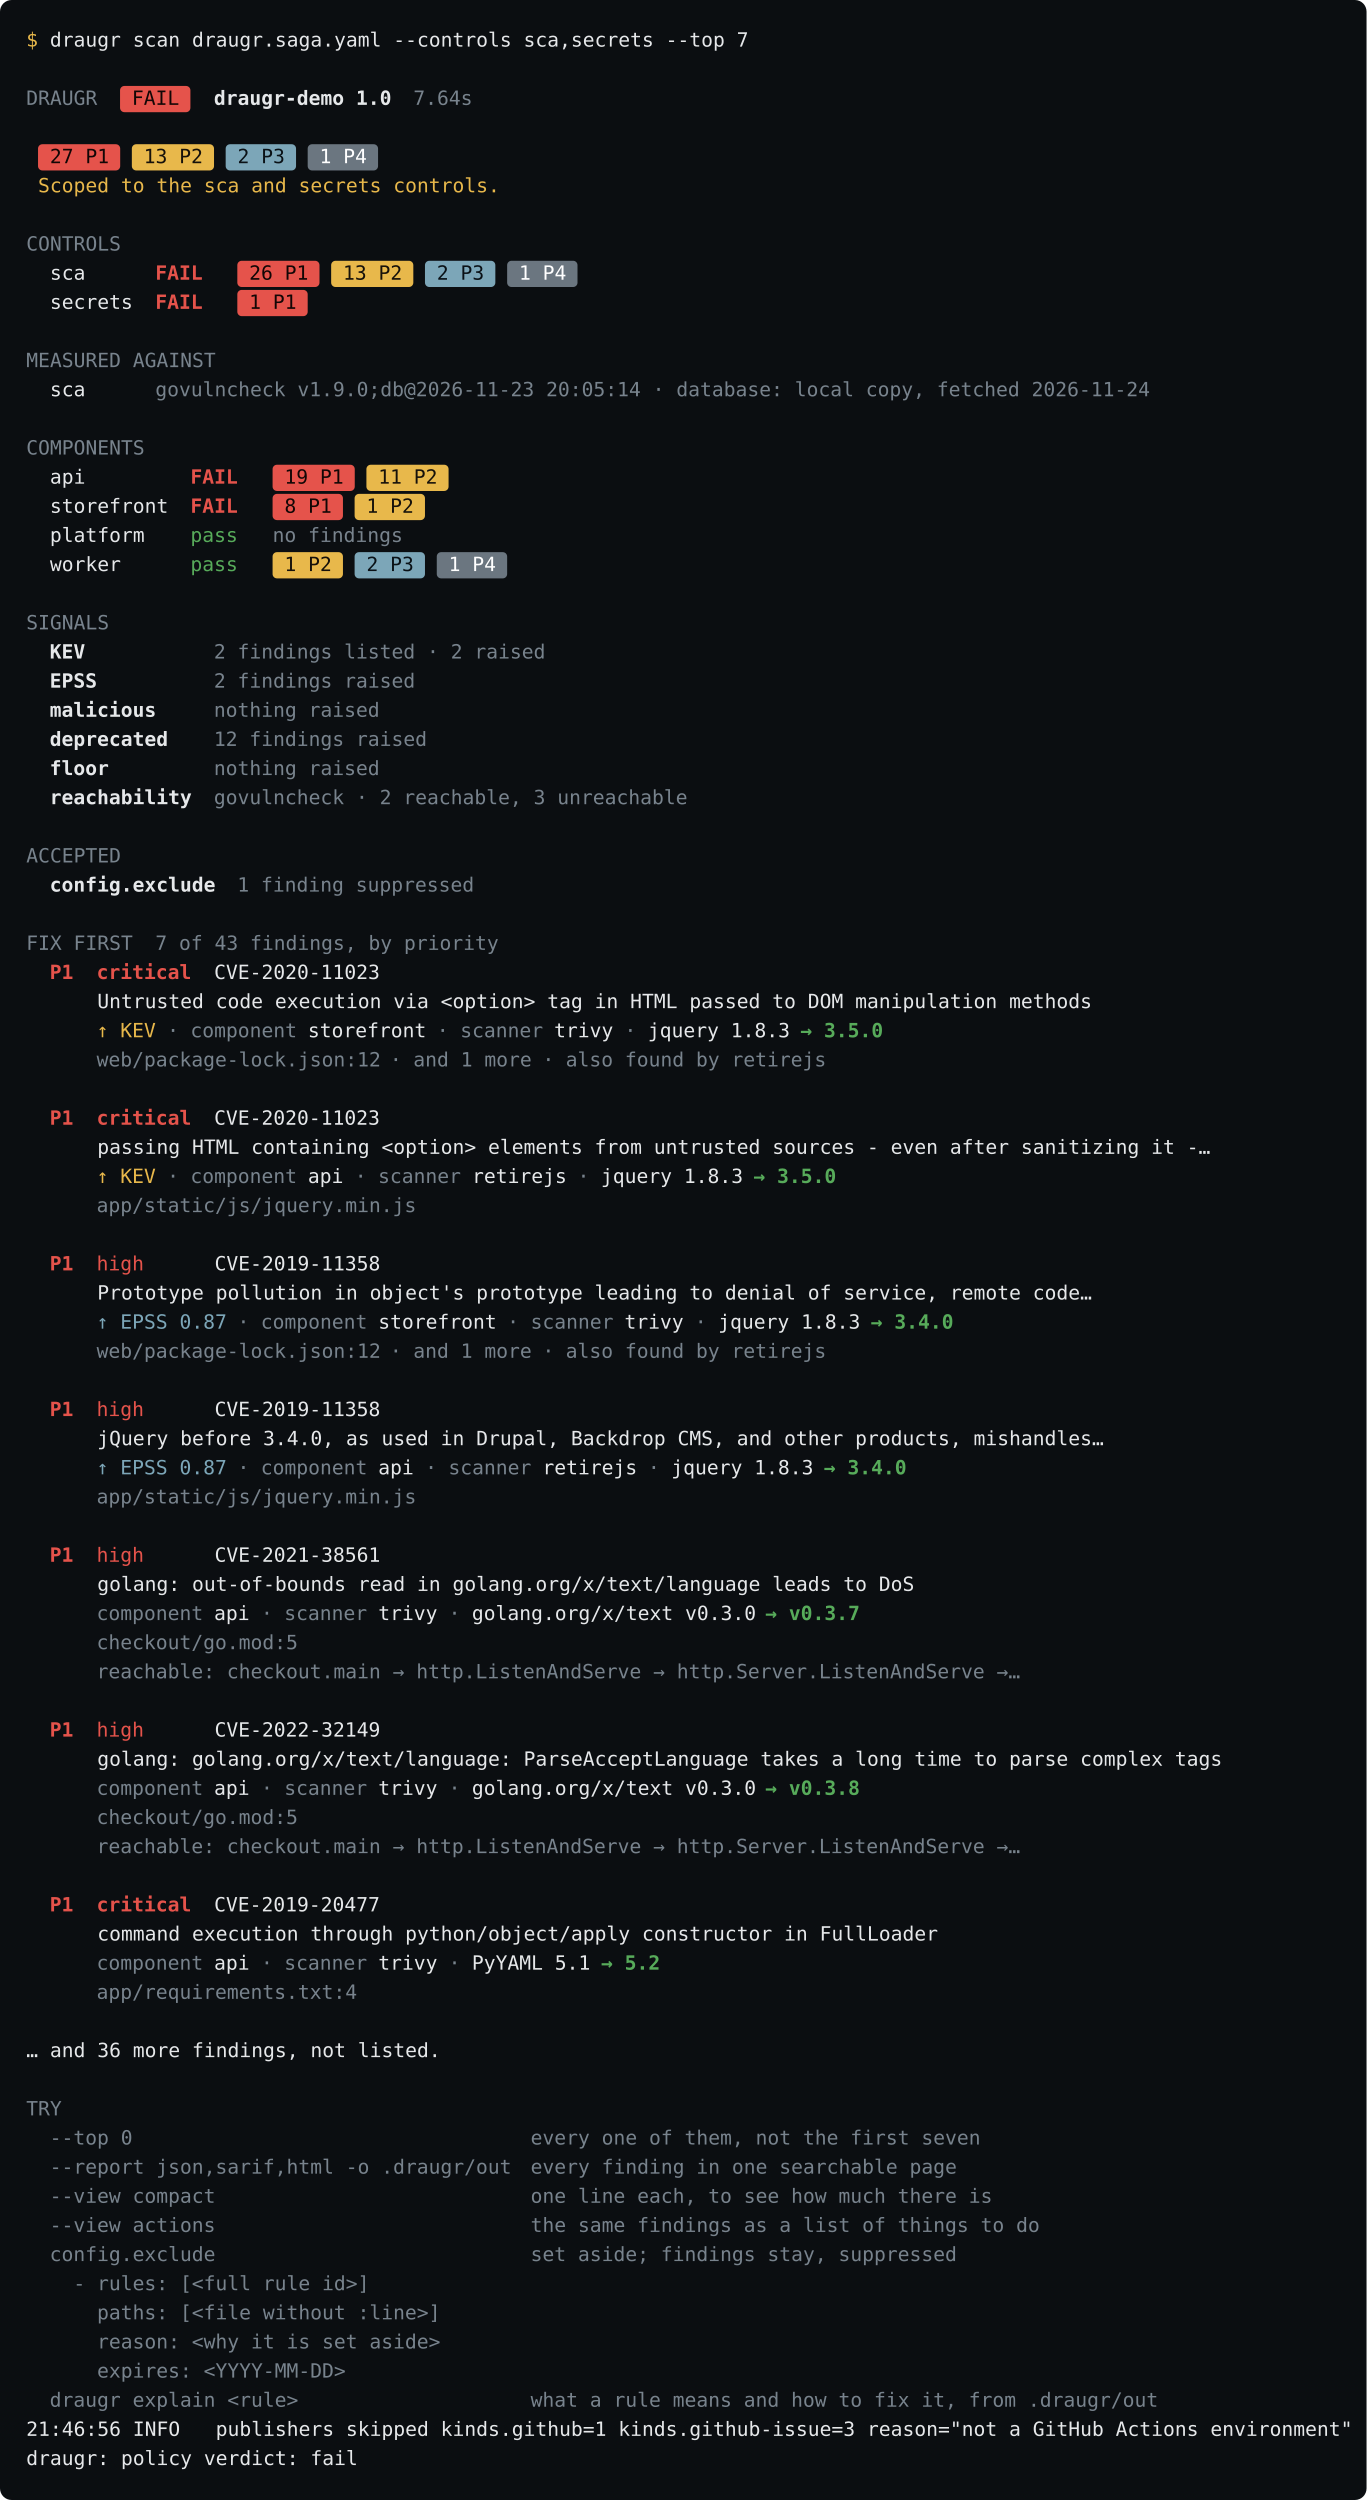
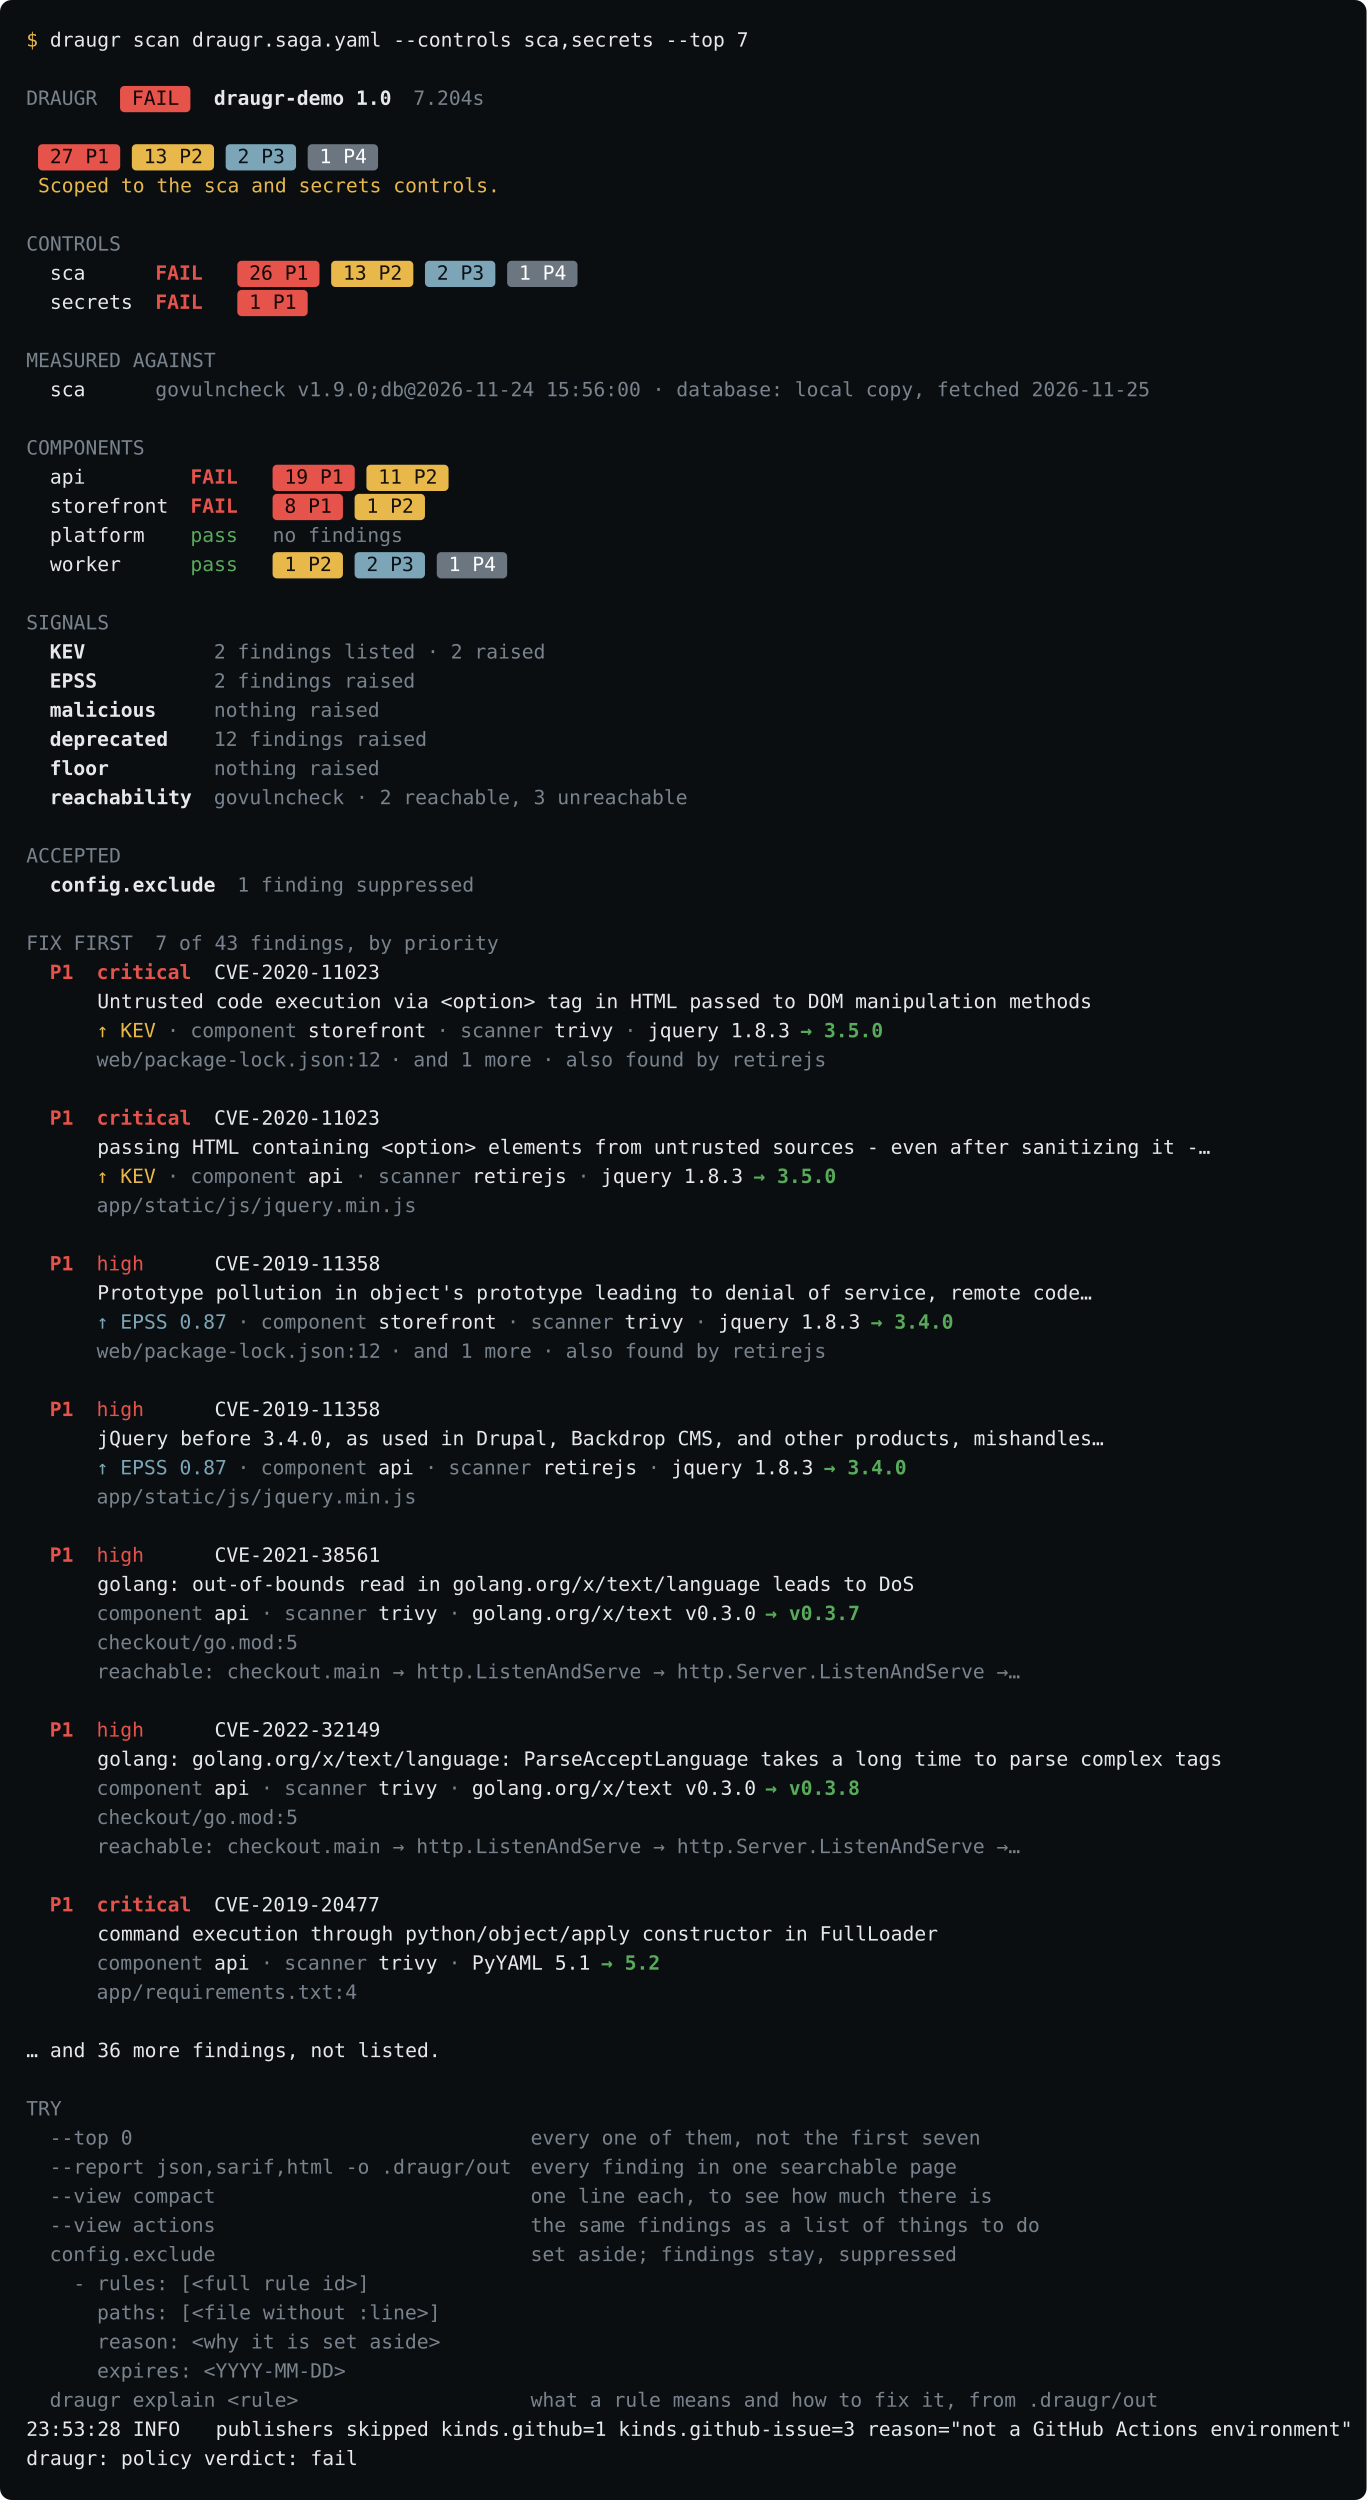
- <svg xmlns="http://www.w3.org/2000/svg" data-release="0.189.3" width="938" height="1716" viewBox="0 0 938 1716" font-family="&quot;JetBrains Mono&quot;,&quot;SFMono-Regular&quot;,ui-monospace,&quot;Menlo&quot;,&quot;DejaVu Sans Mono&quot;,monospace" font-size="13.5">
+ <svg xmlns="http://www.w3.org/2000/svg" data-release="0.189.4" width="938" height="1716" viewBox="0 0 938 1716" font-family="&quot;JetBrains Mono&quot;,&quot;SFMono-Regular&quot;,ui-monospace,&quot;Menlo&quot;,&quot;DejaVu Sans Mono&quot;,monospace" font-size="13.5">
  <rect width="100%" height="100%" rx="8" fill="#0b0e11" />
  <text x="18.0" y="32.0" fill="rgb(232,184,75)" xml:space="preserve">$</text>
  <text x="26.1" y="32.0" fill="#e6e8ea" xml:space="preserve"> draugr scan draugr.saga.yaml --controls sca,secrets --top 7</text>
  <text x="18.0" y="72.0" fill="rgb(120,131,141)" xml:space="preserve">DRAUGR</text>
  <rect x="82.4" y="59.0" width="48.3" height="18.0" rx="3" fill="rgb(229,83,75)" />
  <text x="82.4" y="72.0" fill="rgb(18,6,5)" xml:space="preserve"> FAIL </text>
  <text x="146.8" y="72.0" fill="#e6e8ea" font-weight="600" xml:space="preserve">draugr-demo 1.0</text>
-   <text x="283.7" y="72.0" fill="rgb(120,131,141)" xml:space="preserve">7.64s</text>
+   <text x="283.7" y="72.0" fill="rgb(120,131,141)" xml:space="preserve">7.204s</text>
  <rect x="26.1" y="99.0" width="56.4" height="18.0" rx="3" fill="rgb(229,83,75)" />
  <text x="26.1" y="112.0" fill="rgb(18,6,5)" xml:space="preserve"> 27 P1 </text>
  <rect x="90.5" y="99.0" width="56.4" height="18.0" rx="3" fill="rgb(232,184,75)" />
  <text x="90.5" y="112.0" fill="rgb(22,17,10)" xml:space="preserve"> 13 P2 </text>
  <rect x="154.9" y="99.0" width="48.3" height="18.0" rx="3" fill="rgb(124,166,184)" />
  <text x="154.9" y="112.0" fill="rgb(10,17,22)" xml:space="preserve"> 2 P3 </text>
  <rect x="211.2" y="99.0" width="48.3" height="18.0" rx="3" fill="rgb(107,118,128)" />
  <text x="211.2" y="112.0" fill="rgb(255,255,255)" xml:space="preserve"> 1 P4 </text>
  <text x="26.1" y="132.0" fill="rgb(232,184,75)" xml:space="preserve">Scoped to the sca and secrets controls.</text>
  <text x="18.0" y="172.0" fill="rgb(120,131,141)" xml:space="preserve">CONTROLS</text>
  <text x="18.0" y="192.0" fill="#e6e8ea" xml:space="preserve">  sca      </text>
  <text x="106.6" y="192.0" fill="rgb(229,83,75)" font-weight="600" xml:space="preserve">FAIL </text>
  <rect x="162.9" y="179.0" width="56.4" height="18.0" rx="3" fill="rgb(229,83,75)" />
  <text x="162.9" y="192.0" fill="rgb(18,6,5)" xml:space="preserve"> 26 P1 </text>
  <rect x="227.3" y="179.0" width="56.4" height="18.0" rx="3" fill="rgb(232,184,75)" />
  <text x="227.3" y="192.0" fill="rgb(22,17,10)" xml:space="preserve"> 13 P2 </text>
  <rect x="291.7" y="179.0" width="48.3" height="18.0" rx="3" fill="rgb(124,166,184)" />
  <text x="291.7" y="192.0" fill="rgb(10,17,22)" xml:space="preserve"> 2 P3 </text>
  <rect x="348.1" y="179.0" width="48.3" height="18.0" rx="3" fill="rgb(107,118,128)" />
  <text x="348.1" y="192.0" fill="rgb(255,255,255)" xml:space="preserve"> 1 P4 </text>
  <text x="18.0" y="212.0" fill="#e6e8ea" xml:space="preserve">  secrets  </text>
  <text x="106.6" y="212.0" fill="rgb(229,83,75)" font-weight="600" xml:space="preserve">FAIL </text>
  <rect x="162.9" y="199.0" width="48.3" height="18.0" rx="3" fill="rgb(229,83,75)" />
  <text x="162.9" y="212.0" fill="rgb(18,6,5)" xml:space="preserve"> 1 P1 </text>
  <text x="18.0" y="252.0" fill="rgb(120,131,141)" xml:space="preserve">MEASURED AGAINST</text>
  <text x="18.0" y="272.0" fill="#e6e8ea" xml:space="preserve">  sca      </text>
-   <text x="106.6" y="272.0" fill="rgb(120,131,141)" xml:space="preserve">govulncheck v1.9.0;db@2026-11-23 20:05:14 · database: local copy, fetched 2026-11-24</text>
+   <text x="106.6" y="272.0" fill="rgb(120,131,141)" xml:space="preserve">govulncheck v1.9.0;db@2026-11-24 15:56:00 · database: local copy, fetched 2026-11-25</text>
  <text x="18.0" y="312.0" fill="rgb(120,131,141)" xml:space="preserve">COMPONENTS</text>
  <text x="18.0" y="332.0" fill="#e6e8ea" xml:space="preserve">  api         </text>
  <text x="130.7" y="332.0" fill="rgb(229,83,75)" font-weight="600" xml:space="preserve">FAIL </text>
  <rect x="187.1" y="319.0" width="56.4" height="18.0" rx="3" fill="rgb(229,83,75)" />
  <text x="187.1" y="332.0" fill="rgb(18,6,5)" xml:space="preserve"> 19 P1 </text>
  <rect x="251.5" y="319.0" width="56.4" height="18.0" rx="3" fill="rgb(232,184,75)" />
  <text x="251.5" y="332.0" fill="rgb(22,17,10)" xml:space="preserve"> 11 P2 </text>
  <text x="18.0" y="352.0" fill="#e6e8ea" xml:space="preserve">  storefront  </text>
  <text x="130.7" y="352.0" fill="rgb(229,83,75)" font-weight="600" xml:space="preserve">FAIL </text>
  <rect x="187.1" y="339.0" width="48.3" height="18.0" rx="3" fill="rgb(229,83,75)" />
  <text x="187.1" y="352.0" fill="rgb(18,6,5)" xml:space="preserve"> 8 P1 </text>
  <rect x="243.4" y="339.0" width="48.3" height="18.0" rx="3" fill="rgb(232,184,75)" />
  <text x="243.4" y="352.0" fill="rgb(22,17,10)" xml:space="preserve"> 1 P2 </text>
  <text x="18.0" y="372.0" fill="#e6e8ea" xml:space="preserve">  platform    </text>
  <text x="130.7" y="372.0" fill="rgb(87,171,90)" xml:space="preserve">pass </text>
  <text x="187.1" y="372.0" fill="rgb(120,131,141)" xml:space="preserve">no findings</text>
  <text x="18.0" y="392.0" fill="#e6e8ea" xml:space="preserve">  worker      </text>
  <text x="130.7" y="392.0" fill="rgb(87,171,90)" xml:space="preserve">pass </text>
  <rect x="187.1" y="379.0" width="48.3" height="18.0" rx="3" fill="rgb(232,184,75)" />
  <text x="187.1" y="392.0" fill="rgb(22,17,10)" xml:space="preserve"> 1 P2 </text>
  <rect x="243.4" y="379.0" width="48.3" height="18.0" rx="3" fill="rgb(124,166,184)" />
  <text x="243.4" y="392.0" fill="rgb(10,17,22)" xml:space="preserve"> 2 P3 </text>
  <rect x="299.8" y="379.0" width="48.3" height="18.0" rx="3" fill="rgb(107,118,128)" />
  <text x="299.8" y="392.0" fill="rgb(255,255,255)" xml:space="preserve"> 1 P4 </text>
  <text x="18.0" y="432.0" fill="rgb(120,131,141)" xml:space="preserve">SIGNALS</text>
  <text x="34.1" y="452.0" fill="#e6e8ea" font-weight="600" xml:space="preserve">KEV</text>
  <text x="146.8" y="452.0" fill="rgb(120,131,141)" xml:space="preserve">2 findings listed · 2 raised</text>
  <text x="34.1" y="472.0" fill="#e6e8ea" font-weight="600" xml:space="preserve">EPSS</text>
  <text x="146.8" y="472.0" fill="rgb(120,131,141)" xml:space="preserve">2 findings raised</text>
  <text x="34.1" y="492.0" fill="#e6e8ea" font-weight="600" xml:space="preserve">malicious</text>
  <text x="146.8" y="492.0" fill="rgb(120,131,141)" xml:space="preserve">nothing raised</text>
  <text x="34.1" y="512.0" fill="#e6e8ea" font-weight="600" xml:space="preserve">deprecated</text>
  <text x="146.8" y="512.0" fill="rgb(120,131,141)" xml:space="preserve">12 findings raised</text>
  <text x="34.1" y="532.0" fill="#e6e8ea" font-weight="600" xml:space="preserve">floor</text>
  <text x="146.8" y="532.0" fill="rgb(120,131,141)" xml:space="preserve">nothing raised</text>
  <text x="34.1" y="552.0" fill="#e6e8ea" font-weight="600" xml:space="preserve">reachability</text>
  <text x="146.8" y="552.0" fill="rgb(120,131,141)" xml:space="preserve">govulncheck · 2 reachable, 3 unreachable</text>
  <text x="18.0" y="592.0" fill="rgb(120,131,141)" xml:space="preserve">ACCEPTED</text>
  <text x="34.1" y="612.0" fill="#e6e8ea" font-weight="600" xml:space="preserve">config.exclude</text>
  <text x="162.9" y="612.0" fill="rgb(120,131,141)" xml:space="preserve">1 finding suppressed</text>
  <text x="18.0" y="652.0" fill="rgb(120,131,141)" xml:space="preserve">FIX FIRST</text>
  <text x="106.6" y="652.0" fill="rgb(120,131,141)" xml:space="preserve">7 of 43 findings, by priority</text>
  <text x="34.1" y="672.0" fill="rgb(229,83,75)" font-weight="600" xml:space="preserve">P1</text>
  <text x="66.3" y="672.0" fill="rgb(229,83,75)" font-weight="600" xml:space="preserve">critical</text>
  <text x="130.7" y="672.0" fill="#e6e8ea" xml:space="preserve">  CVE-2020-11023</text>
  <text x="18.0" y="692.0" fill="#e6e8ea" xml:space="preserve">      Untrusted code execution via &lt;option&gt; tag in HTML passed to DOM manipulation methods</text>
  <text x="66.3" y="712.0" fill="rgb(232,184,75)" xml:space="preserve">↑ KEV</text>
  <text x="106.6" y="712.0" fill="rgb(120,131,141)" xml:space="preserve"> · </text>
  <text x="130.7" y="712.0" fill="rgb(120,131,141)" xml:space="preserve">component</text>
  <text x="203.2" y="712.0" fill="#e6e8ea" xml:space="preserve"> storefront</text>
  <text x="291.7" y="712.0" fill="rgb(120,131,141)" xml:space="preserve"> · </text>
  <text x="315.9" y="712.0" fill="rgb(120,131,141)" xml:space="preserve">scanner</text>
  <text x="372.2" y="712.0" fill="#e6e8ea" xml:space="preserve"> trivy</text>
  <text x="420.5" y="712.0" fill="rgb(120,131,141)" xml:space="preserve"> · </text>
  <text x="444.7" y="712.0" fill="#e6e8ea" xml:space="preserve">jquery 1.8.3 </text>
  <text x="549.3" y="712.0" fill="rgb(87,171,90)" font-weight="600" xml:space="preserve">→ 3.5.0</text>
  <text x="66.3" y="732.0" fill="rgb(120,131,141)" xml:space="preserve">web/package-lock.json:12</text>
  <text x="259.5" y="732.0" fill="rgb(120,131,141)" xml:space="preserve"> · </text>
  <text x="283.7" y="732.0" fill="rgb(120,131,141)" xml:space="preserve">and 1 more</text>
  <text x="364.2" y="732.0" fill="rgb(120,131,141)" xml:space="preserve"> · </text>
  <text x="388.3" y="732.0" fill="rgb(120,131,141)" xml:space="preserve">also found by retirejs</text>
  <text x="34.1" y="772.0" fill="rgb(229,83,75)" font-weight="600" xml:space="preserve">P1</text>
  <text x="66.3" y="772.0" fill="rgb(229,83,75)" font-weight="600" xml:space="preserve">critical</text>
  <text x="130.7" y="772.0" fill="#e6e8ea" xml:space="preserve">  CVE-2020-11023</text>
  <text x="18.0" y="792.0" fill="#e6e8ea" xml:space="preserve">      passing HTML containing &lt;option&gt; elements from untrusted sources - even after sanitizing it -…</text>
  <text x="66.3" y="812.0" fill="rgb(232,184,75)" xml:space="preserve">↑ KEV</text>
  <text x="106.6" y="812.0" fill="rgb(120,131,141)" xml:space="preserve"> · </text>
  <text x="130.7" y="812.0" fill="rgb(120,131,141)" xml:space="preserve">component</text>
  <text x="203.2" y="812.0" fill="#e6e8ea" xml:space="preserve"> api</text>
  <text x="235.4" y="812.0" fill="rgb(120,131,141)" xml:space="preserve"> · </text>
  <text x="259.5" y="812.0" fill="rgb(120,131,141)" xml:space="preserve">scanner</text>
  <text x="315.9" y="812.0" fill="#e6e8ea" xml:space="preserve"> retirejs</text>
  <text x="388.3" y="812.0" fill="rgb(120,131,141)" xml:space="preserve"> · </text>
  <text x="412.5" y="812.0" fill="#e6e8ea" xml:space="preserve">jquery 1.8.3 </text>
  <text x="517.1" y="812.0" fill="rgb(87,171,90)" font-weight="600" xml:space="preserve">→ 3.5.0</text>
  <text x="66.3" y="832.0" fill="rgb(120,131,141)" xml:space="preserve">app/static/js/jquery.min.js</text>
  <text x="34.1" y="872.0" fill="rgb(229,83,75)" font-weight="600" xml:space="preserve">P1</text>
  <text x="66.3" y="872.0" fill="rgb(229,83,75)" xml:space="preserve">high</text>
  <text x="98.5" y="872.0" fill="#e6e8ea" xml:space="preserve">      CVE-2019-11358</text>
  <text x="18.0" y="892.0" fill="#e6e8ea" xml:space="preserve">      Prototype pollution in object's prototype leading to denial of service, remote code…</text>
  <text x="66.3" y="912.0" fill="rgb(124,166,184)" xml:space="preserve">↑ EPSS 0.87</text>
  <text x="154.9" y="912.0" fill="rgb(120,131,141)" xml:space="preserve"> · </text>
  <text x="179.0" y="912.0" fill="rgb(120,131,141)" xml:space="preserve">component</text>
  <text x="251.5" y="912.0" fill="#e6e8ea" xml:space="preserve"> storefront</text>
  <text x="340.0" y="912.0" fill="rgb(120,131,141)" xml:space="preserve"> · </text>
  <text x="364.2" y="912.0" fill="rgb(120,131,141)" xml:space="preserve">scanner</text>
  <text x="420.5" y="912.0" fill="#e6e8ea" xml:space="preserve"> trivy</text>
  <text x="468.8" y="912.0" fill="rgb(120,131,141)" xml:space="preserve"> · </text>
  <text x="493.0" y="912.0" fill="#e6e8ea" xml:space="preserve">jquery 1.8.3 </text>
  <text x="597.6" y="912.0" fill="rgb(87,171,90)" font-weight="600" xml:space="preserve">→ 3.4.0</text>
  <text x="66.3" y="932.0" fill="rgb(120,131,141)" xml:space="preserve">web/package-lock.json:12</text>
  <text x="259.5" y="932.0" fill="rgb(120,131,141)" xml:space="preserve"> · </text>
  <text x="283.7" y="932.0" fill="rgb(120,131,141)" xml:space="preserve">and 1 more</text>
  <text x="364.2" y="932.0" fill="rgb(120,131,141)" xml:space="preserve"> · </text>
  <text x="388.3" y="932.0" fill="rgb(120,131,141)" xml:space="preserve">also found by retirejs</text>
  <text x="34.1" y="972.0" fill="rgb(229,83,75)" font-weight="600" xml:space="preserve">P1</text>
  <text x="66.3" y="972.0" fill="rgb(229,83,75)" xml:space="preserve">high</text>
  <text x="98.5" y="972.0" fill="#e6e8ea" xml:space="preserve">      CVE-2019-11358</text>
  <text x="18.0" y="992.0" fill="#e6e8ea" xml:space="preserve">      jQuery before 3.4.0, as used in Drupal, Backdrop CMS, and other products, mishandles…</text>
  <text x="66.3" y="1012.0" fill="rgb(124,166,184)" xml:space="preserve">↑ EPSS 0.87</text>
  <text x="154.9" y="1012.0" fill="rgb(120,131,141)" xml:space="preserve"> · </text>
  <text x="179.0" y="1012.0" fill="rgb(120,131,141)" xml:space="preserve">component</text>
  <text x="251.5" y="1012.0" fill="#e6e8ea" xml:space="preserve"> api</text>
  <text x="283.7" y="1012.0" fill="rgb(120,131,141)" xml:space="preserve"> · </text>
  <text x="307.8" y="1012.0" fill="rgb(120,131,141)" xml:space="preserve">scanner</text>
  <text x="364.2" y="1012.0" fill="#e6e8ea" xml:space="preserve"> retirejs</text>
  <text x="436.6" y="1012.0" fill="rgb(120,131,141)" xml:space="preserve"> · </text>
  <text x="460.8" y="1012.0" fill="#e6e8ea" xml:space="preserve">jquery 1.8.3 </text>
  <text x="565.4" y="1012.0" fill="rgb(87,171,90)" font-weight="600" xml:space="preserve">→ 3.4.0</text>
  <text x="66.3" y="1032.0" fill="rgb(120,131,141)" xml:space="preserve">app/static/js/jquery.min.js</text>
  <text x="34.1" y="1072.0" fill="rgb(229,83,75)" font-weight="600" xml:space="preserve">P1</text>
  <text x="66.3" y="1072.0" fill="rgb(229,83,75)" xml:space="preserve">high</text>
  <text x="98.5" y="1072.0" fill="#e6e8ea" xml:space="preserve">      CVE-2021-38561</text>
  <text x="18.0" y="1092.0" fill="#e6e8ea" xml:space="preserve">      golang: out-of-bounds read in golang.org/x/text/language leads to DoS</text>
  <text x="66.3" y="1112.0" fill="rgb(120,131,141)" xml:space="preserve">component</text>
  <text x="138.8" y="1112.0" fill="#e6e8ea" xml:space="preserve"> api</text>
  <text x="171.0" y="1112.0" fill="rgb(120,131,141)" xml:space="preserve"> · </text>
  <text x="195.1" y="1112.0" fill="rgb(120,131,141)" xml:space="preserve">scanner</text>
  <text x="251.5" y="1112.0" fill="#e6e8ea" xml:space="preserve"> trivy</text>
  <text x="299.8" y="1112.0" fill="rgb(120,131,141)" xml:space="preserve"> · </text>
  <text x="323.9" y="1112.0" fill="#e6e8ea" xml:space="preserve">golang.org/x/text v0.3.0 </text>
  <text x="525.2" y="1112.0" fill="rgb(87,171,90)" font-weight="600" xml:space="preserve">→ v0.3.7</text>
  <text x="66.3" y="1132.0" fill="rgb(120,131,141)" xml:space="preserve">checkout/go.mod:5</text>
  <text x="66.3" y="1152.0" fill="rgb(120,131,141)" xml:space="preserve">reachable: checkout.main → http.ListenAndServe → http.Server.ListenAndServe →…</text>
  <text x="34.1" y="1192.0" fill="rgb(229,83,75)" font-weight="600" xml:space="preserve">P1</text>
  <text x="66.3" y="1192.0" fill="rgb(229,83,75)" xml:space="preserve">high</text>
  <text x="98.5" y="1192.0" fill="#e6e8ea" xml:space="preserve">      CVE-2022-32149</text>
  <text x="18.0" y="1212.0" fill="#e6e8ea" xml:space="preserve">      golang: golang.org/x/text/language: ParseAcceptLanguage takes a long time to parse complex tags</text>
  <text x="66.3" y="1232.0" fill="rgb(120,131,141)" xml:space="preserve">component</text>
  <text x="138.8" y="1232.0" fill="#e6e8ea" xml:space="preserve"> api</text>
  <text x="171.0" y="1232.0" fill="rgb(120,131,141)" xml:space="preserve"> · </text>
  <text x="195.1" y="1232.0" fill="rgb(120,131,141)" xml:space="preserve">scanner</text>
  <text x="251.5" y="1232.0" fill="#e6e8ea" xml:space="preserve"> trivy</text>
  <text x="299.8" y="1232.0" fill="rgb(120,131,141)" xml:space="preserve"> · </text>
  <text x="323.9" y="1232.0" fill="#e6e8ea" xml:space="preserve">golang.org/x/text v0.3.0 </text>
  <text x="525.2" y="1232.0" fill="rgb(87,171,90)" font-weight="600" xml:space="preserve">→ v0.3.8</text>
  <text x="66.3" y="1252.0" fill="rgb(120,131,141)" xml:space="preserve">checkout/go.mod:5</text>
  <text x="66.3" y="1272.0" fill="rgb(120,131,141)" xml:space="preserve">reachable: checkout.main → http.ListenAndServe → http.Server.ListenAndServe →…</text>
  <text x="34.1" y="1312.0" fill="rgb(229,83,75)" font-weight="600" xml:space="preserve">P1</text>
  <text x="66.3" y="1312.0" fill="rgb(229,83,75)" font-weight="600" xml:space="preserve">critical</text>
  <text x="130.7" y="1312.0" fill="#e6e8ea" xml:space="preserve">  CVE-2019-20477</text>
  <text x="18.0" y="1332.0" fill="#e6e8ea" xml:space="preserve">      command execution through python/object/apply constructor in FullLoader</text>
  <text x="66.3" y="1352.0" fill="rgb(120,131,141)" xml:space="preserve">component</text>
  <text x="138.8" y="1352.0" fill="#e6e8ea" xml:space="preserve"> api</text>
  <text x="171.0" y="1352.0" fill="rgb(120,131,141)" xml:space="preserve"> · </text>
  <text x="195.1" y="1352.0" fill="rgb(120,131,141)" xml:space="preserve">scanner</text>
  <text x="251.5" y="1352.0" fill="#e6e8ea" xml:space="preserve"> trivy</text>
  <text x="299.8" y="1352.0" fill="rgb(120,131,141)" xml:space="preserve"> · </text>
  <text x="323.9" y="1352.0" fill="#e6e8ea" xml:space="preserve">PyYAML 5.1 </text>
  <text x="412.5" y="1352.0" fill="rgb(87,171,90)" font-weight="600" xml:space="preserve">→ 5.2</text>
  <text x="66.3" y="1372.0" fill="rgb(120,131,141)" xml:space="preserve">app/requirements.txt:4</text>
  <text x="18.0" y="1412.0" fill="#e6e8ea" xml:space="preserve">… and 36 more findings, not listed.</text>
  <text x="18.0" y="1452.0" fill="rgb(120,131,141)" xml:space="preserve">TRY</text>
  <text x="34.1" y="1472.0" fill="rgb(120,131,141)" xml:space="preserve">--top 0</text>
  <text x="364.2" y="1472.0" fill="rgb(120,131,141)" xml:space="preserve">every one of them, not the first seven</text>
  <text x="34.1" y="1492.0" fill="rgb(120,131,141)" xml:space="preserve">--report json,sarif,html -o .draugr/out</text>
  <text x="364.2" y="1492.0" fill="rgb(120,131,141)" xml:space="preserve">every finding in one searchable page</text>
  <text x="34.1" y="1512.0" fill="rgb(120,131,141)" xml:space="preserve">--view compact</text>
  <text x="364.2" y="1512.0" fill="rgb(120,131,141)" xml:space="preserve">one line each, to see how much there is</text>
  <text x="34.1" y="1532.0" fill="rgb(120,131,141)" xml:space="preserve">--view actions</text>
  <text x="364.2" y="1532.0" fill="rgb(120,131,141)" xml:space="preserve">the same findings as a list of things to do</text>
  <text x="34.1" y="1552.0" fill="rgb(120,131,141)" xml:space="preserve">config.exclude</text>
  <text x="364.2" y="1552.0" fill="rgb(120,131,141)" xml:space="preserve">set aside; findings stay, suppressed</text>
  <text x="34.1" y="1572.0" fill="rgb(120,131,141)" xml:space="preserve">  - rules: [&lt;full rule id&gt;]</text>
  <text x="34.1" y="1592.0" fill="rgb(120,131,141)" xml:space="preserve">    paths: [&lt;file without :line&gt;]</text>
  <text x="34.1" y="1612.0" fill="rgb(120,131,141)" xml:space="preserve">    reason: &lt;why it is set aside&gt;</text>
  <text x="34.1" y="1632.0" fill="rgb(120,131,141)" xml:space="preserve">    expires: &lt;YYYY-MM-DD&gt;</text>
  <text x="34.1" y="1652.0" fill="rgb(120,131,141)" xml:space="preserve">draugr explain &lt;rule&gt;</text>
  <text x="364.2" y="1652.0" fill="rgb(120,131,141)" xml:space="preserve">what a rule means and how to fix it, from .draugr/out</text>
-   <text x="18.0" y="1672.0" fill="#e6e8ea" xml:space="preserve">21:46:56 INFO   publishers skipped kinds.github=1 kinds.github-issue=3 reason="not a GitHub Actions environment"</text>
+   <text x="18.0" y="1672.0" fill="#e6e8ea" xml:space="preserve">23:53:28 INFO   publishers skipped kinds.github=1 kinds.github-issue=3 reason="not a GitHub Actions environment"</text>
  <text x="18.0" y="1692.0" fill="#e6e8ea" xml:space="preserve">draugr: policy verdict: fail</text>
</svg>
